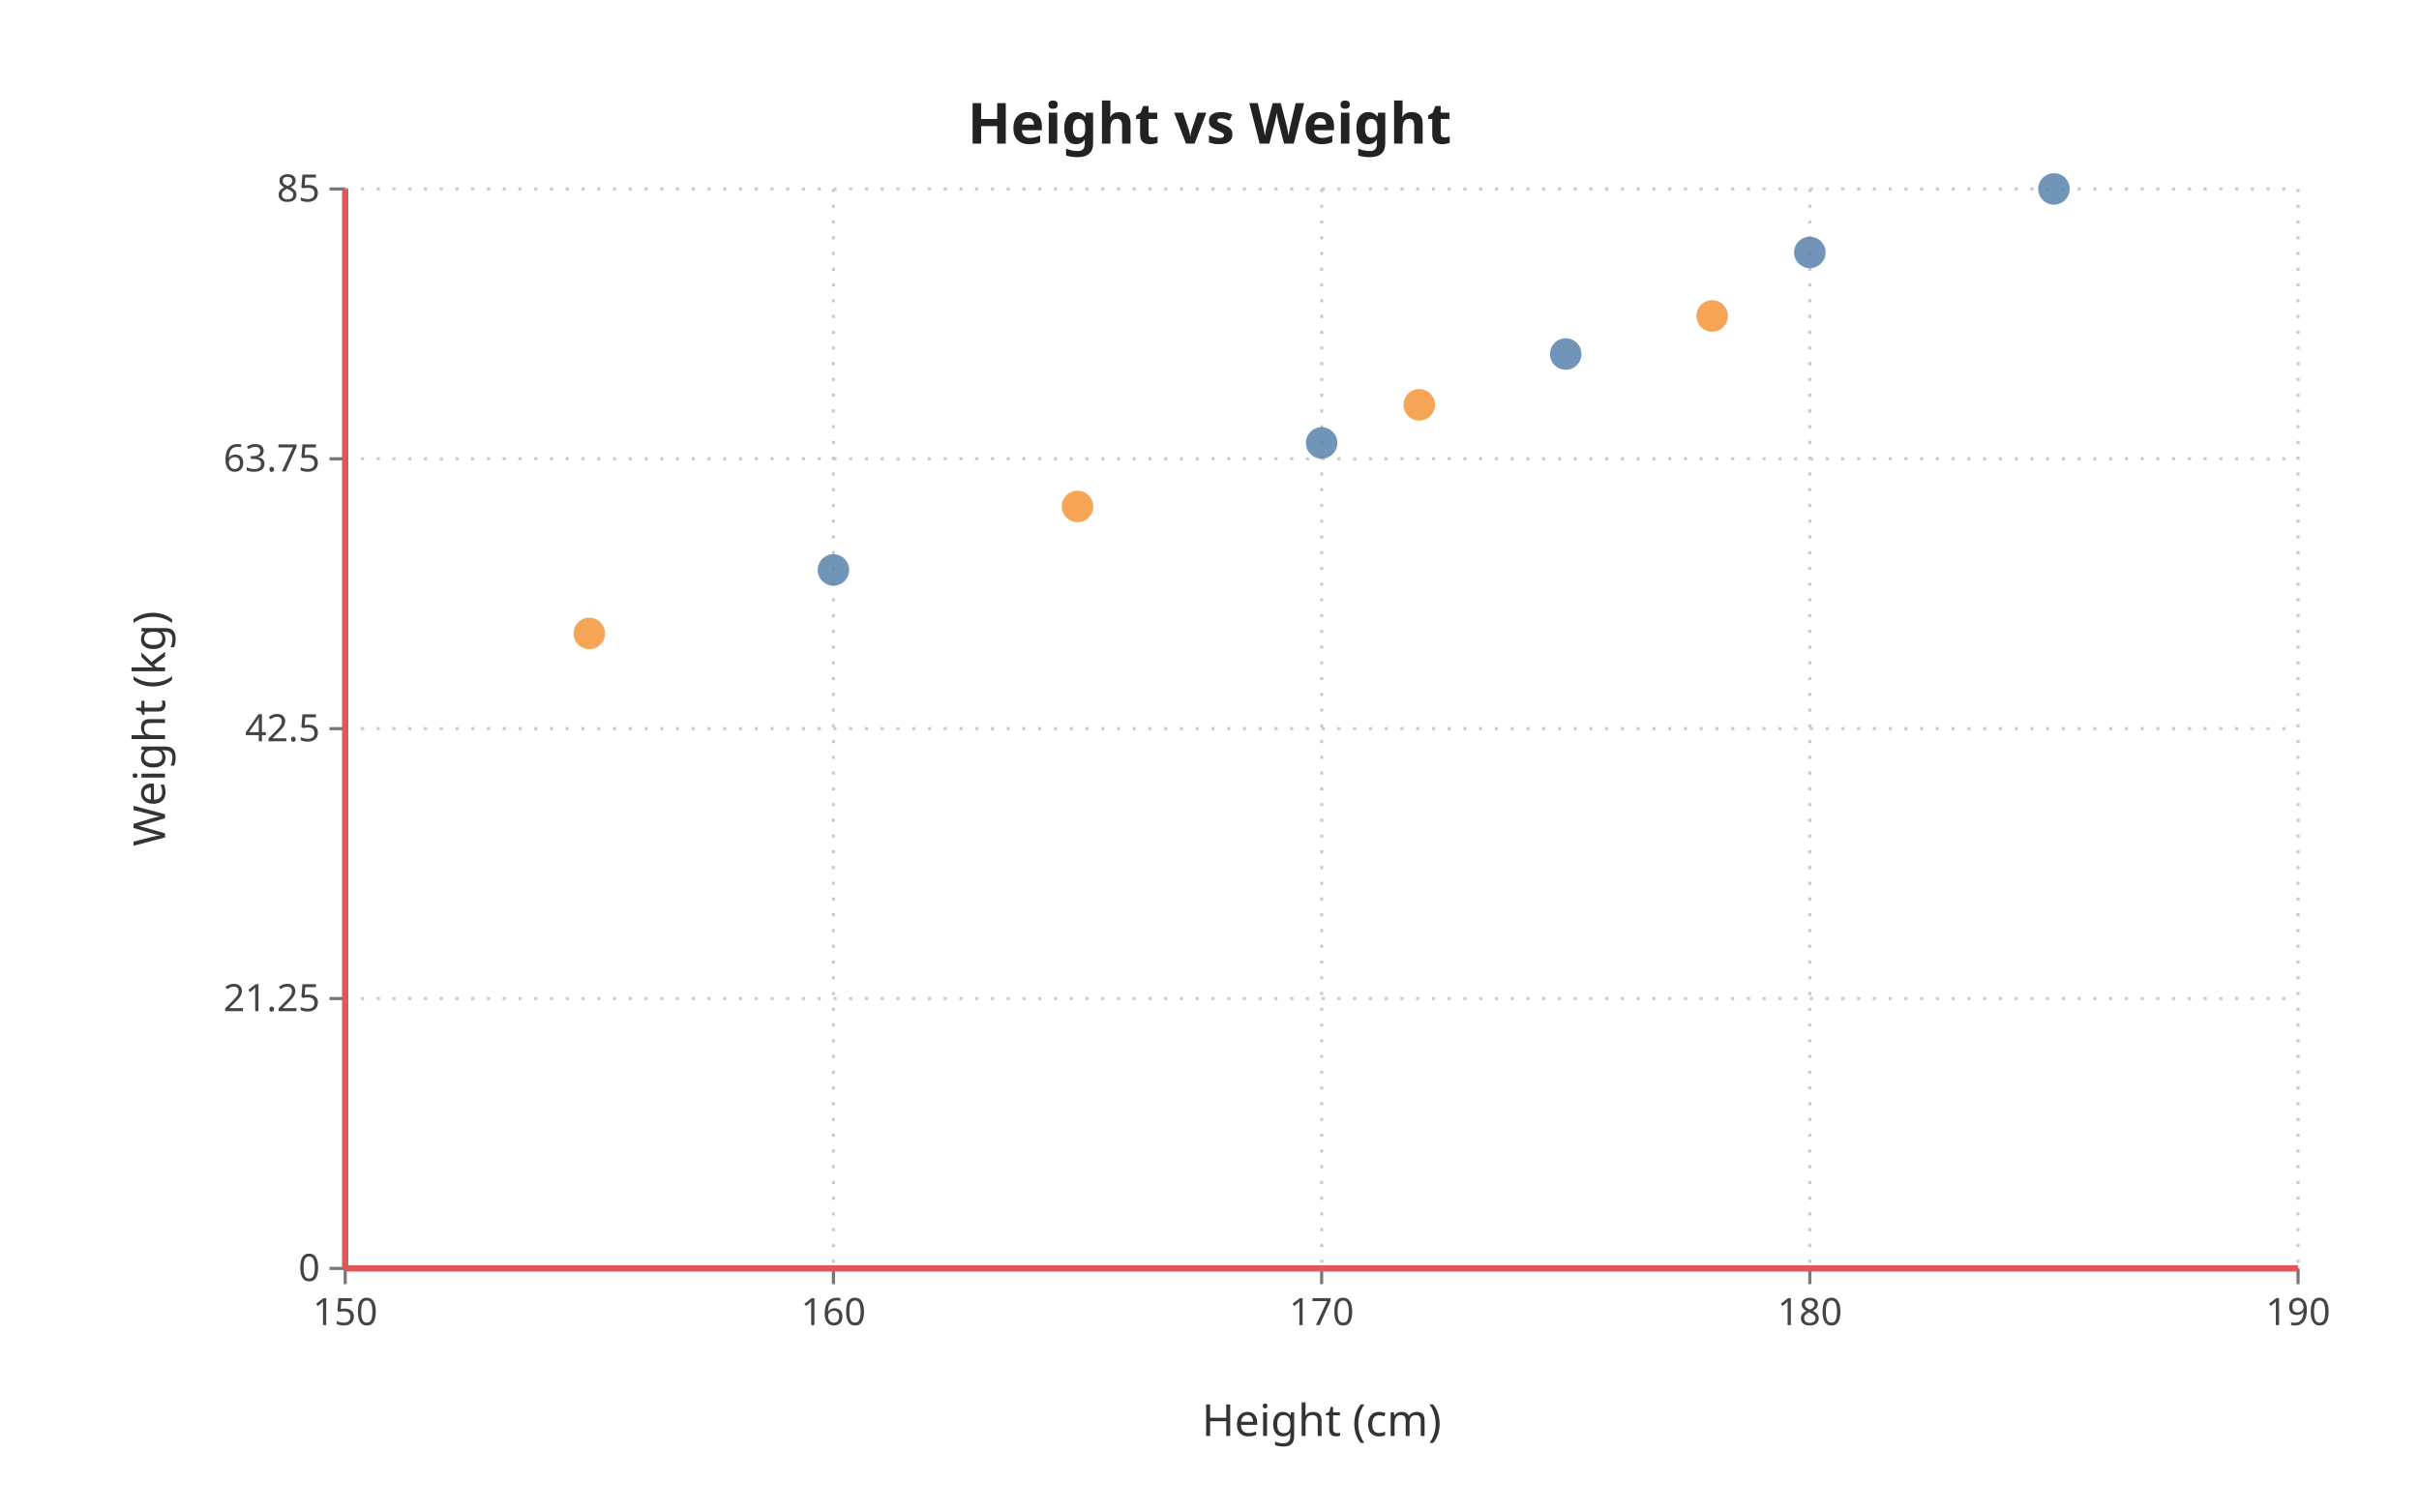
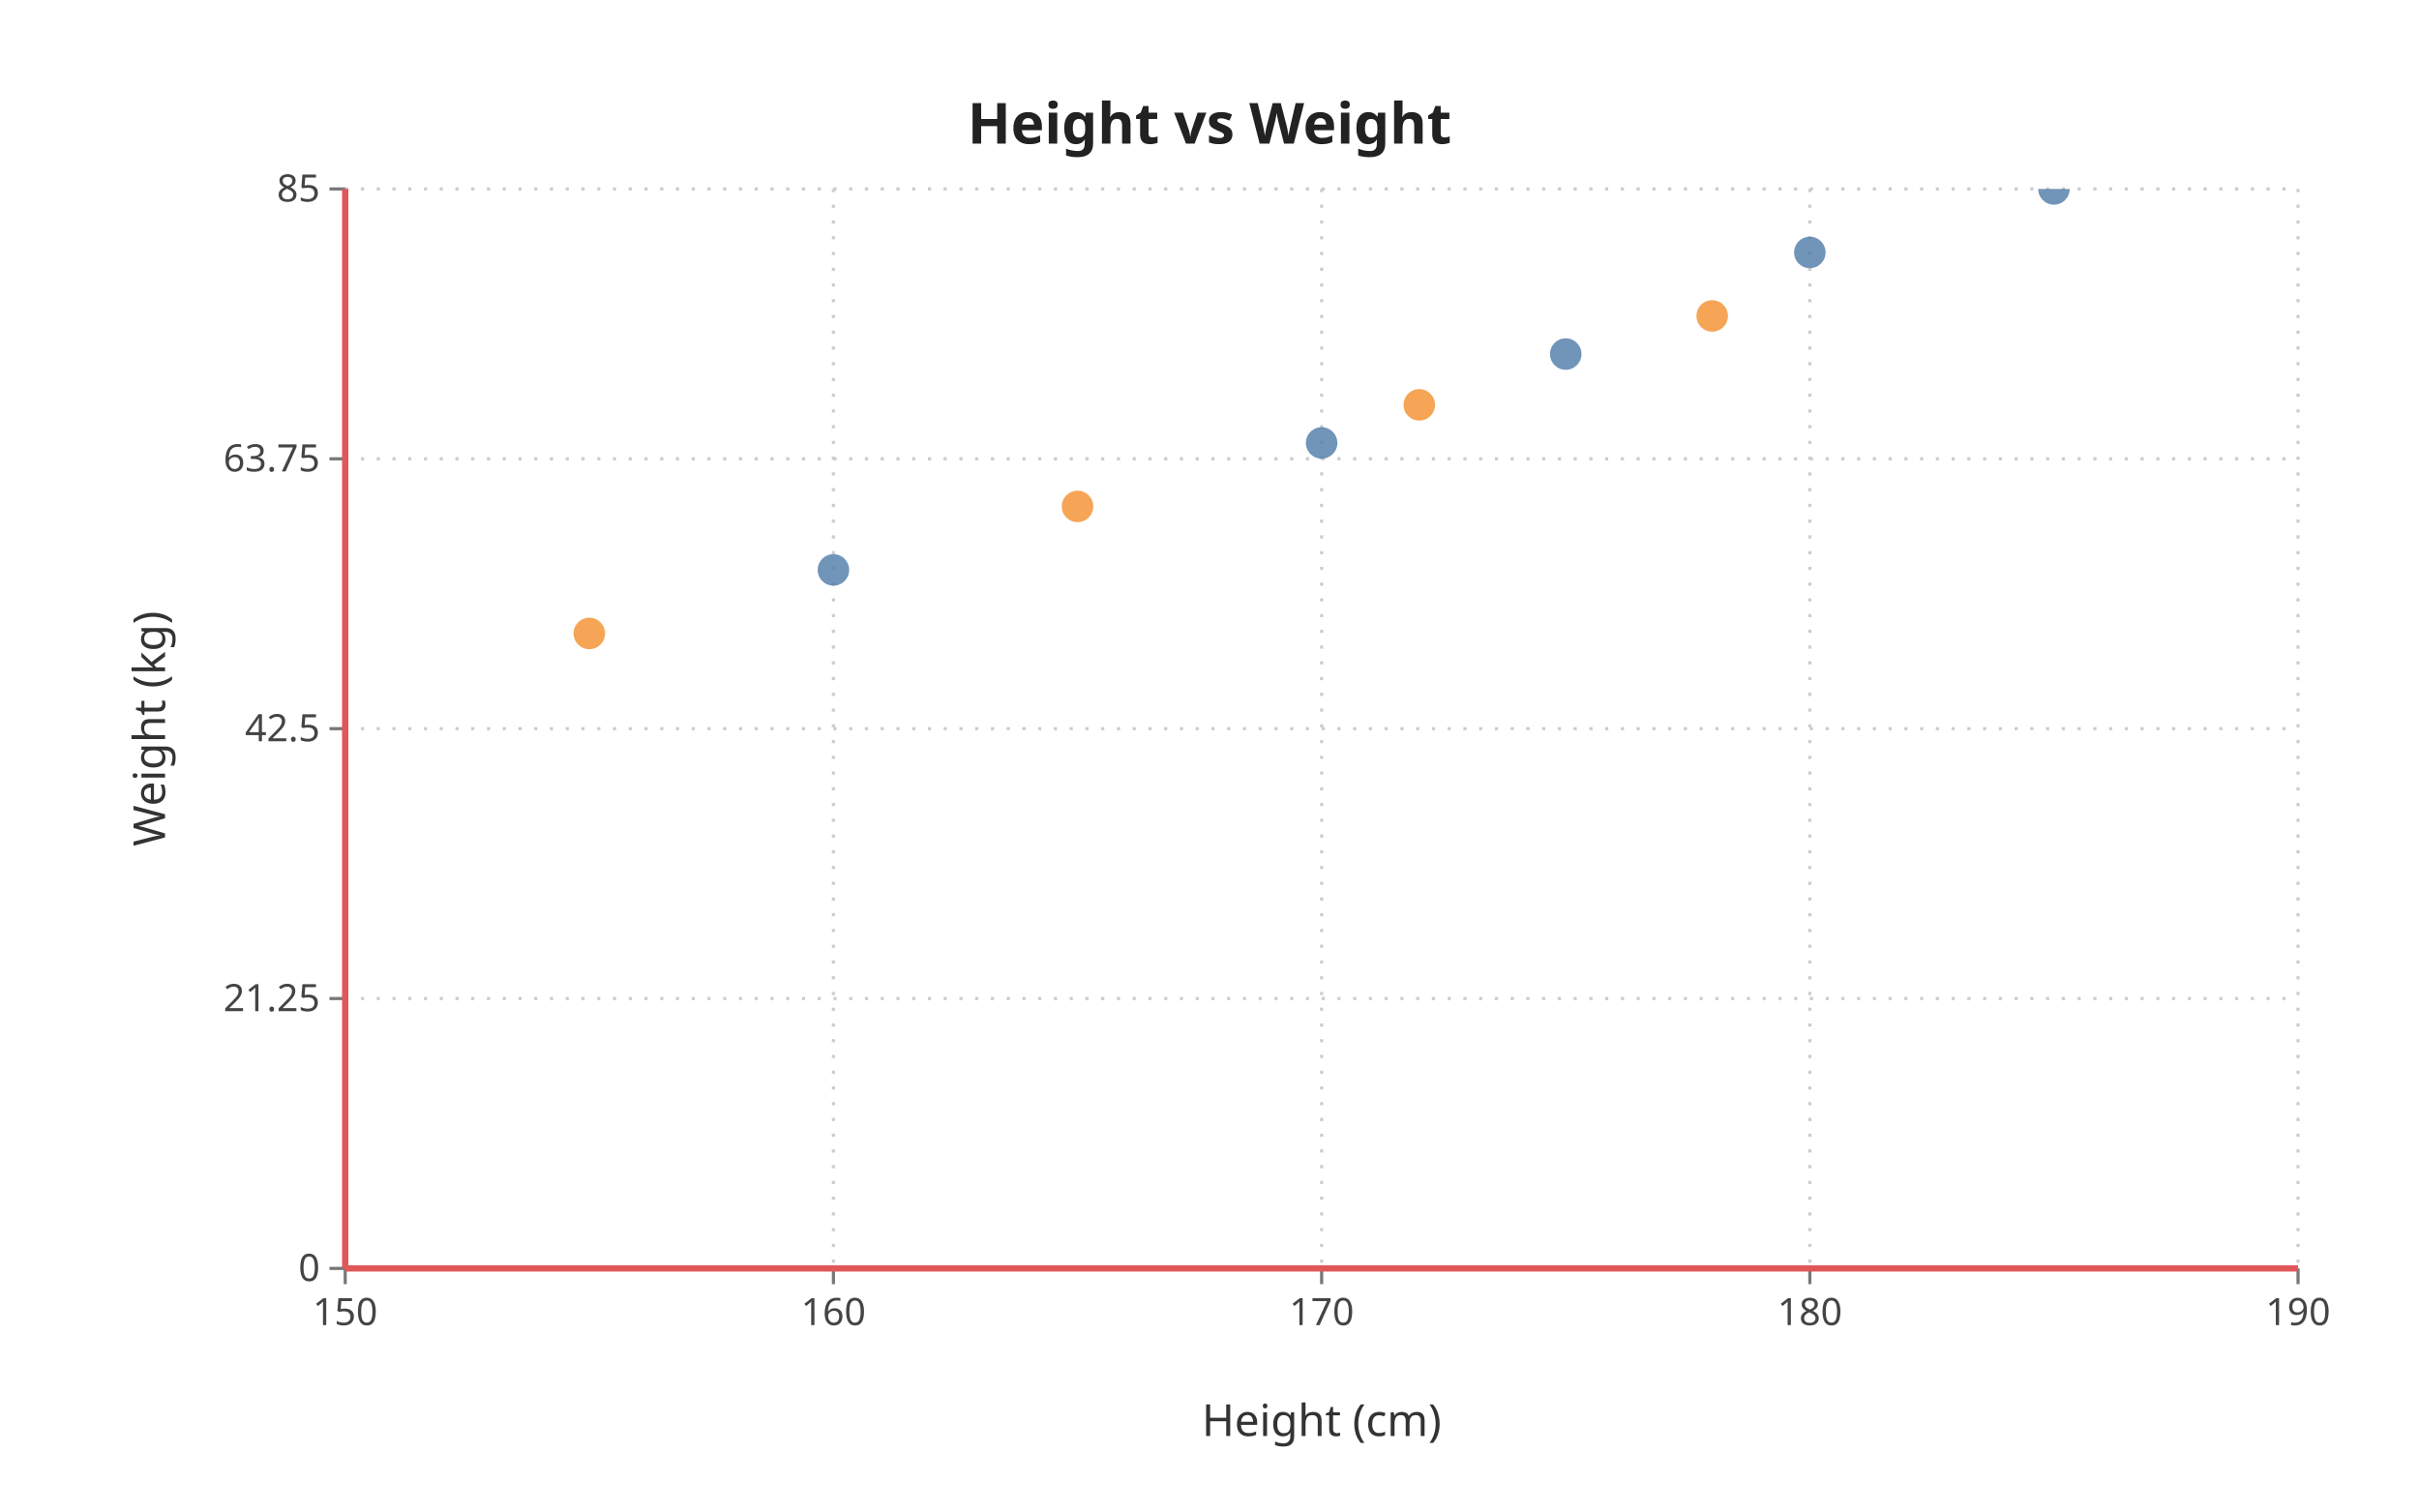
<svg xmlns="http://www.w3.org/2000/svg" width="768.0" height="480.0" style="font-family: sans-serif;">
  <text x="384.0" y="45.6" text-anchor="middle" font-size="18" font-weight="bold" fill="#222">Height vs Weight</text>
  <g class="grid">
    <line x1="109.6" y1="60.0" x2="109.6" y2="402.8" stroke="#cccccc" stroke-width="1" stroke-dasharray="1 4" />
    <line x1="264.6" y1="60.0" x2="264.6" y2="402.8" stroke="#cccccc" stroke-width="1" stroke-dasharray="1 4" />
    <line x1="419.6" y1="60.0" x2="419.6" y2="402.8" stroke="#cccccc" stroke-width="1" stroke-dasharray="1 4" />
    <line x1="574.6" y1="60.0" x2="574.6" y2="402.8" stroke="#cccccc" stroke-width="1" stroke-dasharray="1 4" />
    <line x1="729.6" y1="60.0" x2="729.6" y2="402.8" stroke="#cccccc" stroke-width="1" stroke-dasharray="1 4" />
    <line x1="109.6" y1="402.8" x2="729.6" y2="402.8" stroke="#cccccc" stroke-width="1" stroke-dasharray="1 4" />
    <line x1="109.6" y1="317.1" x2="729.6" y2="317.1" stroke="#cccccc" stroke-width="1" stroke-dasharray="1 4" />
    <line x1="109.6" y1="231.4" x2="729.6" y2="231.4" stroke="#cccccc" stroke-width="1" stroke-dasharray="1 4" />
    <line x1="109.6" y1="145.7" x2="729.6" y2="145.7" stroke="#cccccc" stroke-width="1" stroke-dasharray="1 4" />
    <line x1="109.6" y1="60.0" x2="729.6" y2="60.0" stroke="#cccccc" stroke-width="1" stroke-dasharray="1 4" />
  </g>
  <g class="axes">
    <line x1="109.6" y1="402.8" x2="109.6" y2="407.8" stroke="#777" stroke-width="1" />
    <text x="109.6" y="420.8" text-anchor="middle" font-size="12" fill="#444">150</text>
    <line x1="264.6" y1="402.8" x2="264.6" y2="407.8" stroke="#777" stroke-width="1" />
    <text x="264.6" y="420.8" text-anchor="middle" font-size="12" fill="#444">160</text>
    <line x1="419.6" y1="402.8" x2="419.6" y2="407.8" stroke="#777" stroke-width="1" />
    <text x="419.6" y="420.8" text-anchor="middle" font-size="12" fill="#444">170</text>
    <line x1="574.6" y1="402.8" x2="574.6" y2="407.8" stroke="#777" stroke-width="1" />
    <text x="574.6" y="420.8" text-anchor="middle" font-size="12" fill="#444">180</text>
    <line x1="729.6" y1="402.8" x2="729.6" y2="407.8" stroke="#777" stroke-width="1" />
    <text x="729.6" y="420.8" text-anchor="middle" font-size="12" fill="#444">190</text>
    <text x="419.6" y="456.0" text-anchor="middle" font-size="14" fill="#333">Height (cm)</text>
    <line x1="109.6" y1="402.8" x2="104.6" y2="402.8" stroke="#777" stroke-width="1" />
    <text x="101.6" y="406.8" text-anchor="end" font-size="12" fill="#444">0</text>
    <line x1="109.6" y1="317.1" x2="104.6" y2="317.1" stroke="#777" stroke-width="1" />
    <text x="101.6" y="321.1" text-anchor="end" font-size="12" fill="#444">21.25</text>
    <line x1="109.6" y1="231.4" x2="104.6" y2="231.4" stroke="#777" stroke-width="1" />
    <text x="101.6" y="235.4" text-anchor="end" font-size="12" fill="#444">42.5</text>
    <line x1="109.6" y1="145.7" x2="104.6" y2="145.7" stroke="#777" stroke-width="1" />
    <text x="101.6" y="149.7" text-anchor="end" font-size="12" fill="#444">63.75</text>
    <line x1="109.6" y1="60.0" x2="104.6" y2="60.0" stroke="#777" stroke-width="1" />
    <text x="101.6" y="64.0" text-anchor="end" font-size="12" fill="#444">85</text>
    <text x="52.4" y="231.4" transform="rotate(-90,52.4,231.4)" text-anchor="middle" font-size="14" fill="#333">Weight (kg)</text>
  </g>
  <g class="axis-spines">
    <line x1="109.6" y1="402.8" x2="729.6" y2="402.8" stroke="#e15759" stroke-width="2.0" />
    <line x1="109.6" y1="60.0" x2="109.6" y2="402.8" stroke="#e15759" stroke-width="2.0" />
  </g>
-   <g class="series-0">
+   <defs>
+     <clipPath id="plot-clip">
+       <rect x="109.6" y="60.0" width="620" height="342.8" />
+     </clipPath>
+   </defs>
+   <g class="series-0" clip-path="url(#plot-clip)">
    <circle cx="264.6" cy="180.988" r="5.0" fill="#4e79a7" opacity="0.8" />
    <circle cx="419.6" cy="140.659" r="5.0" fill="#4e79a7" opacity="0.8" />
    <circle cx="497.1" cy="112.428" r="5.0" fill="#4e79a7" opacity="0.8" />
    <circle cx="574.6" cy="80.165" r="5.0" fill="#4e79a7" opacity="0.8" />
    <circle cx="652.1" cy="60.0" r="5.0" fill="#4e79a7" opacity="0.8" />
  </g>
-   <g class="series-1">
+   <g class="series-1" clip-path="url(#plot-clip)">
    <circle cx="187.1" cy="201.153" r="5.0" fill="#f28e2b" opacity="0.8" />
    <circle cx="342.1" cy="160.824" r="5.0" fill="#f28e2b" opacity="0.8" />
    <circle cx="450.6" cy="128.56" r="5.0" fill="#f28e2b" opacity="0.8" />
    <circle cx="543.6" cy="100.329" r="5.0" fill="#f28e2b" opacity="0.8" />
  </g>
</svg>
